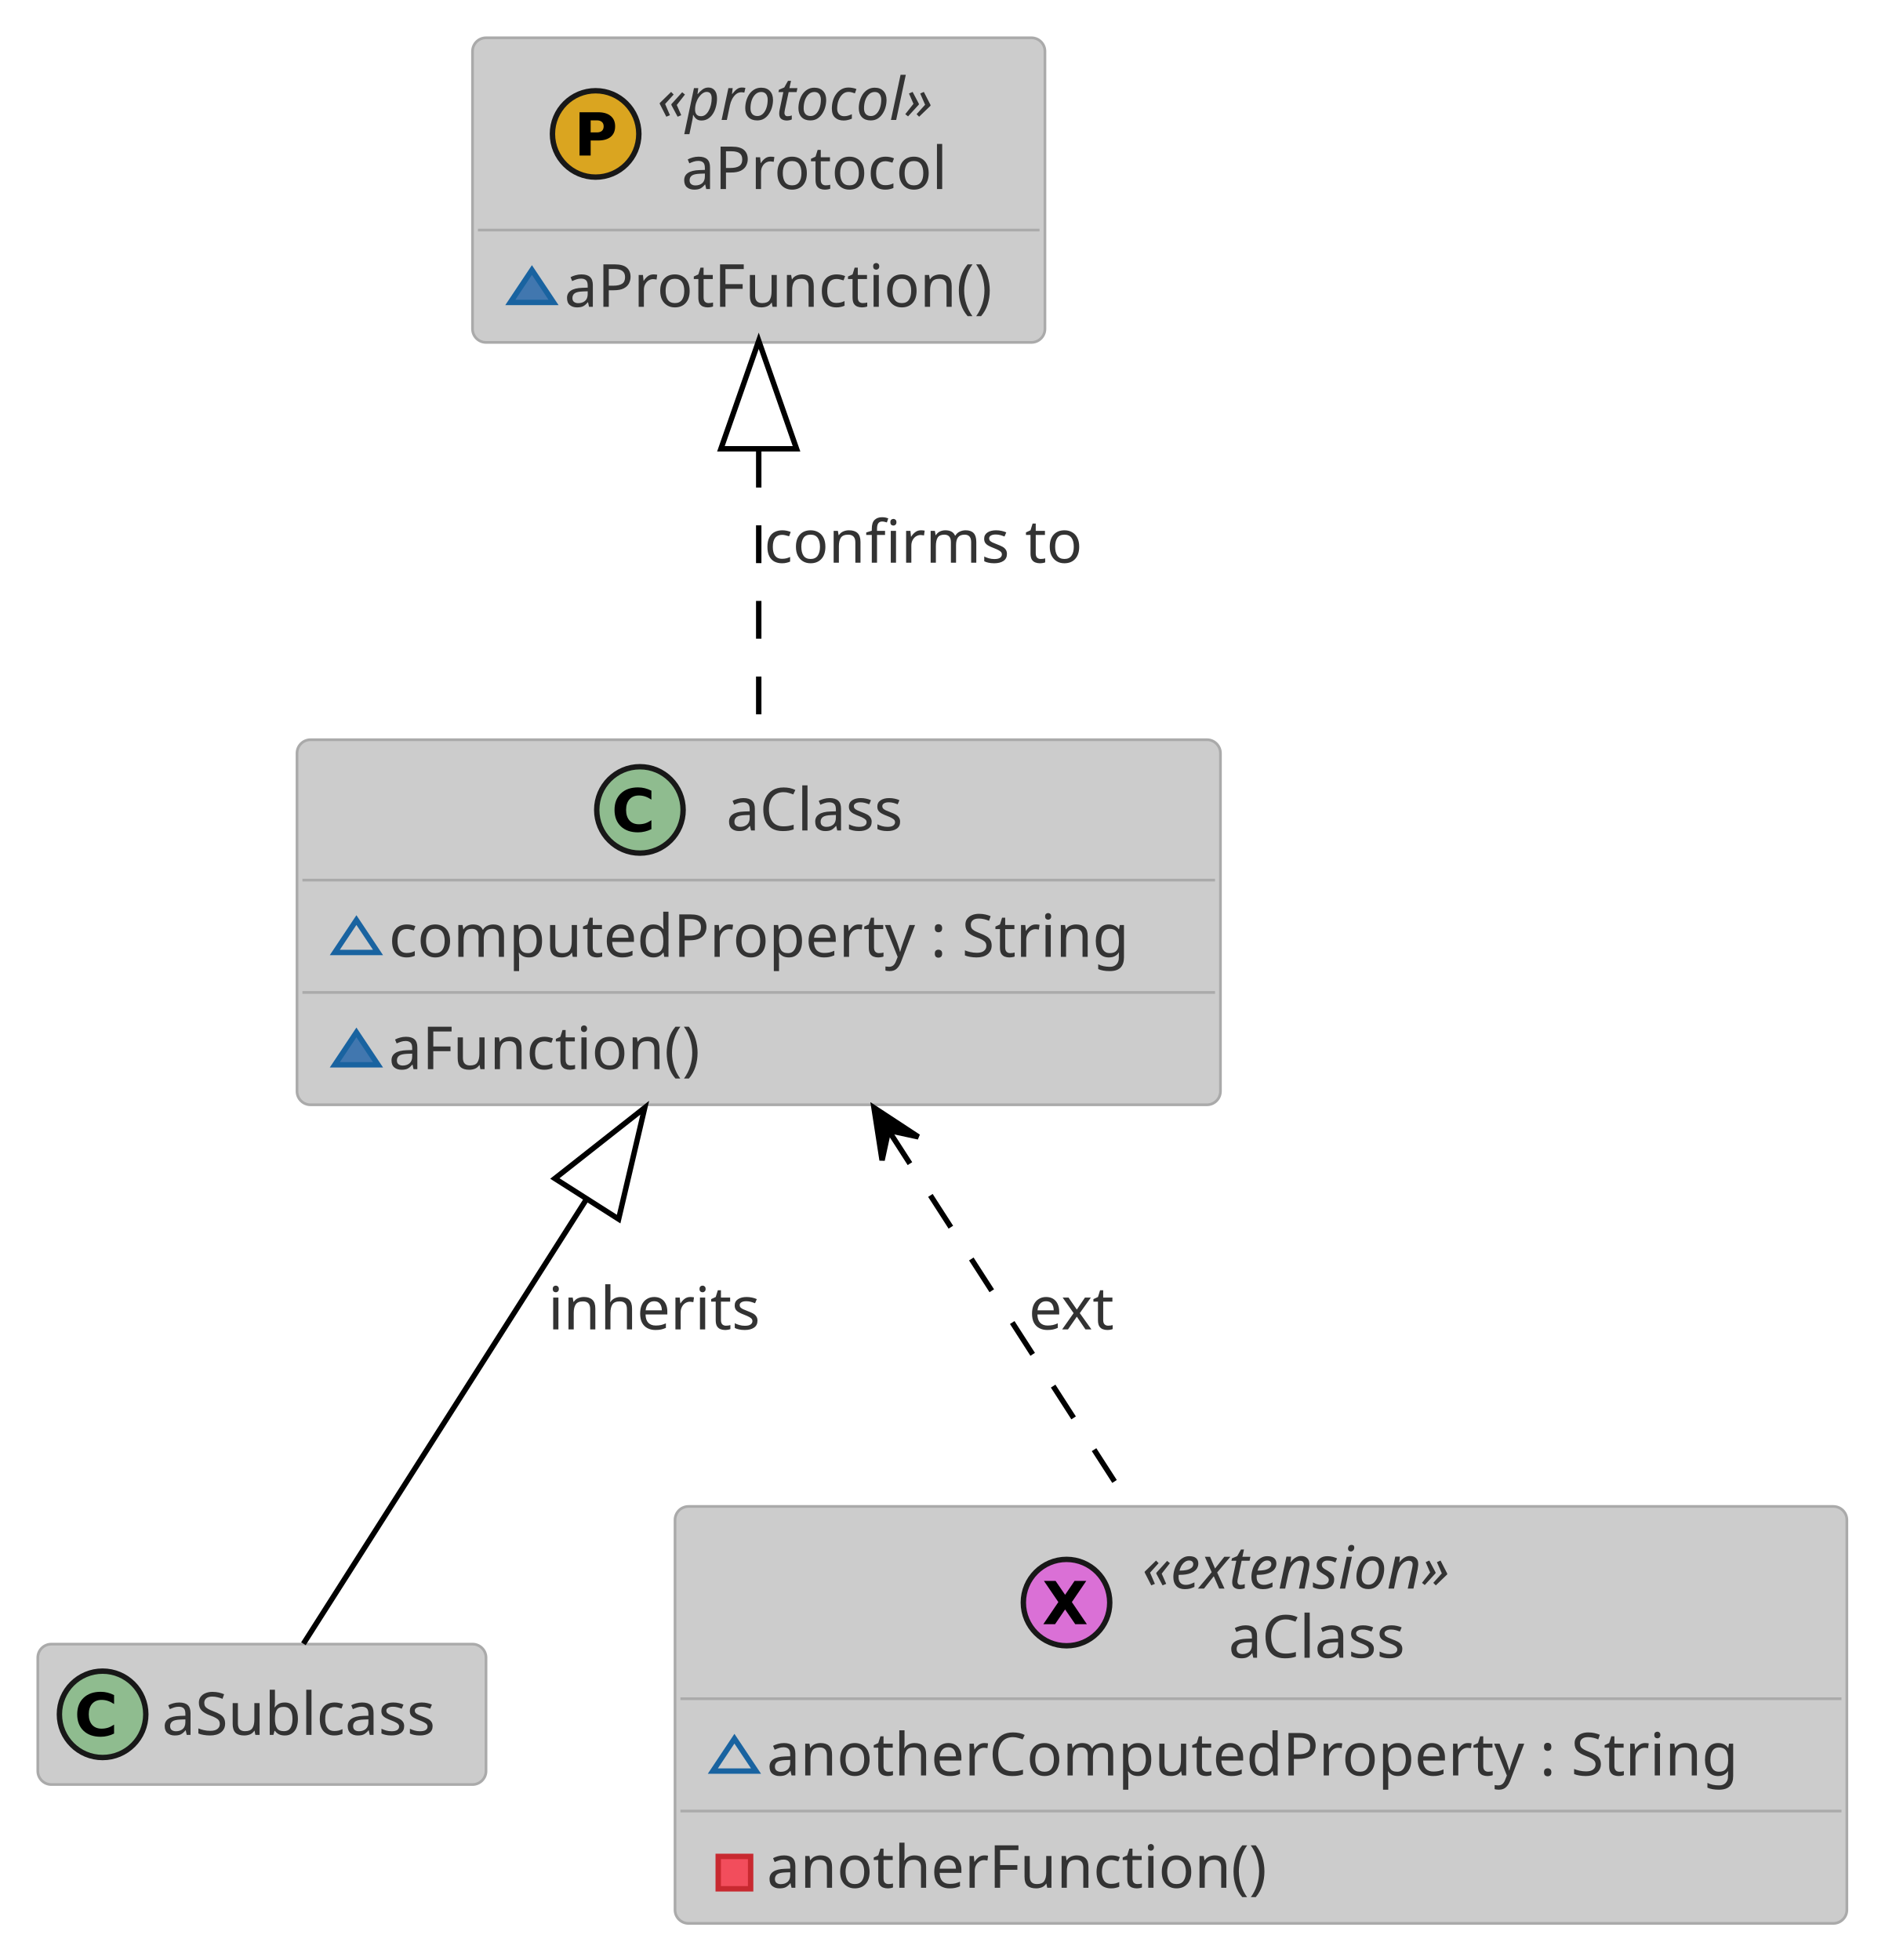
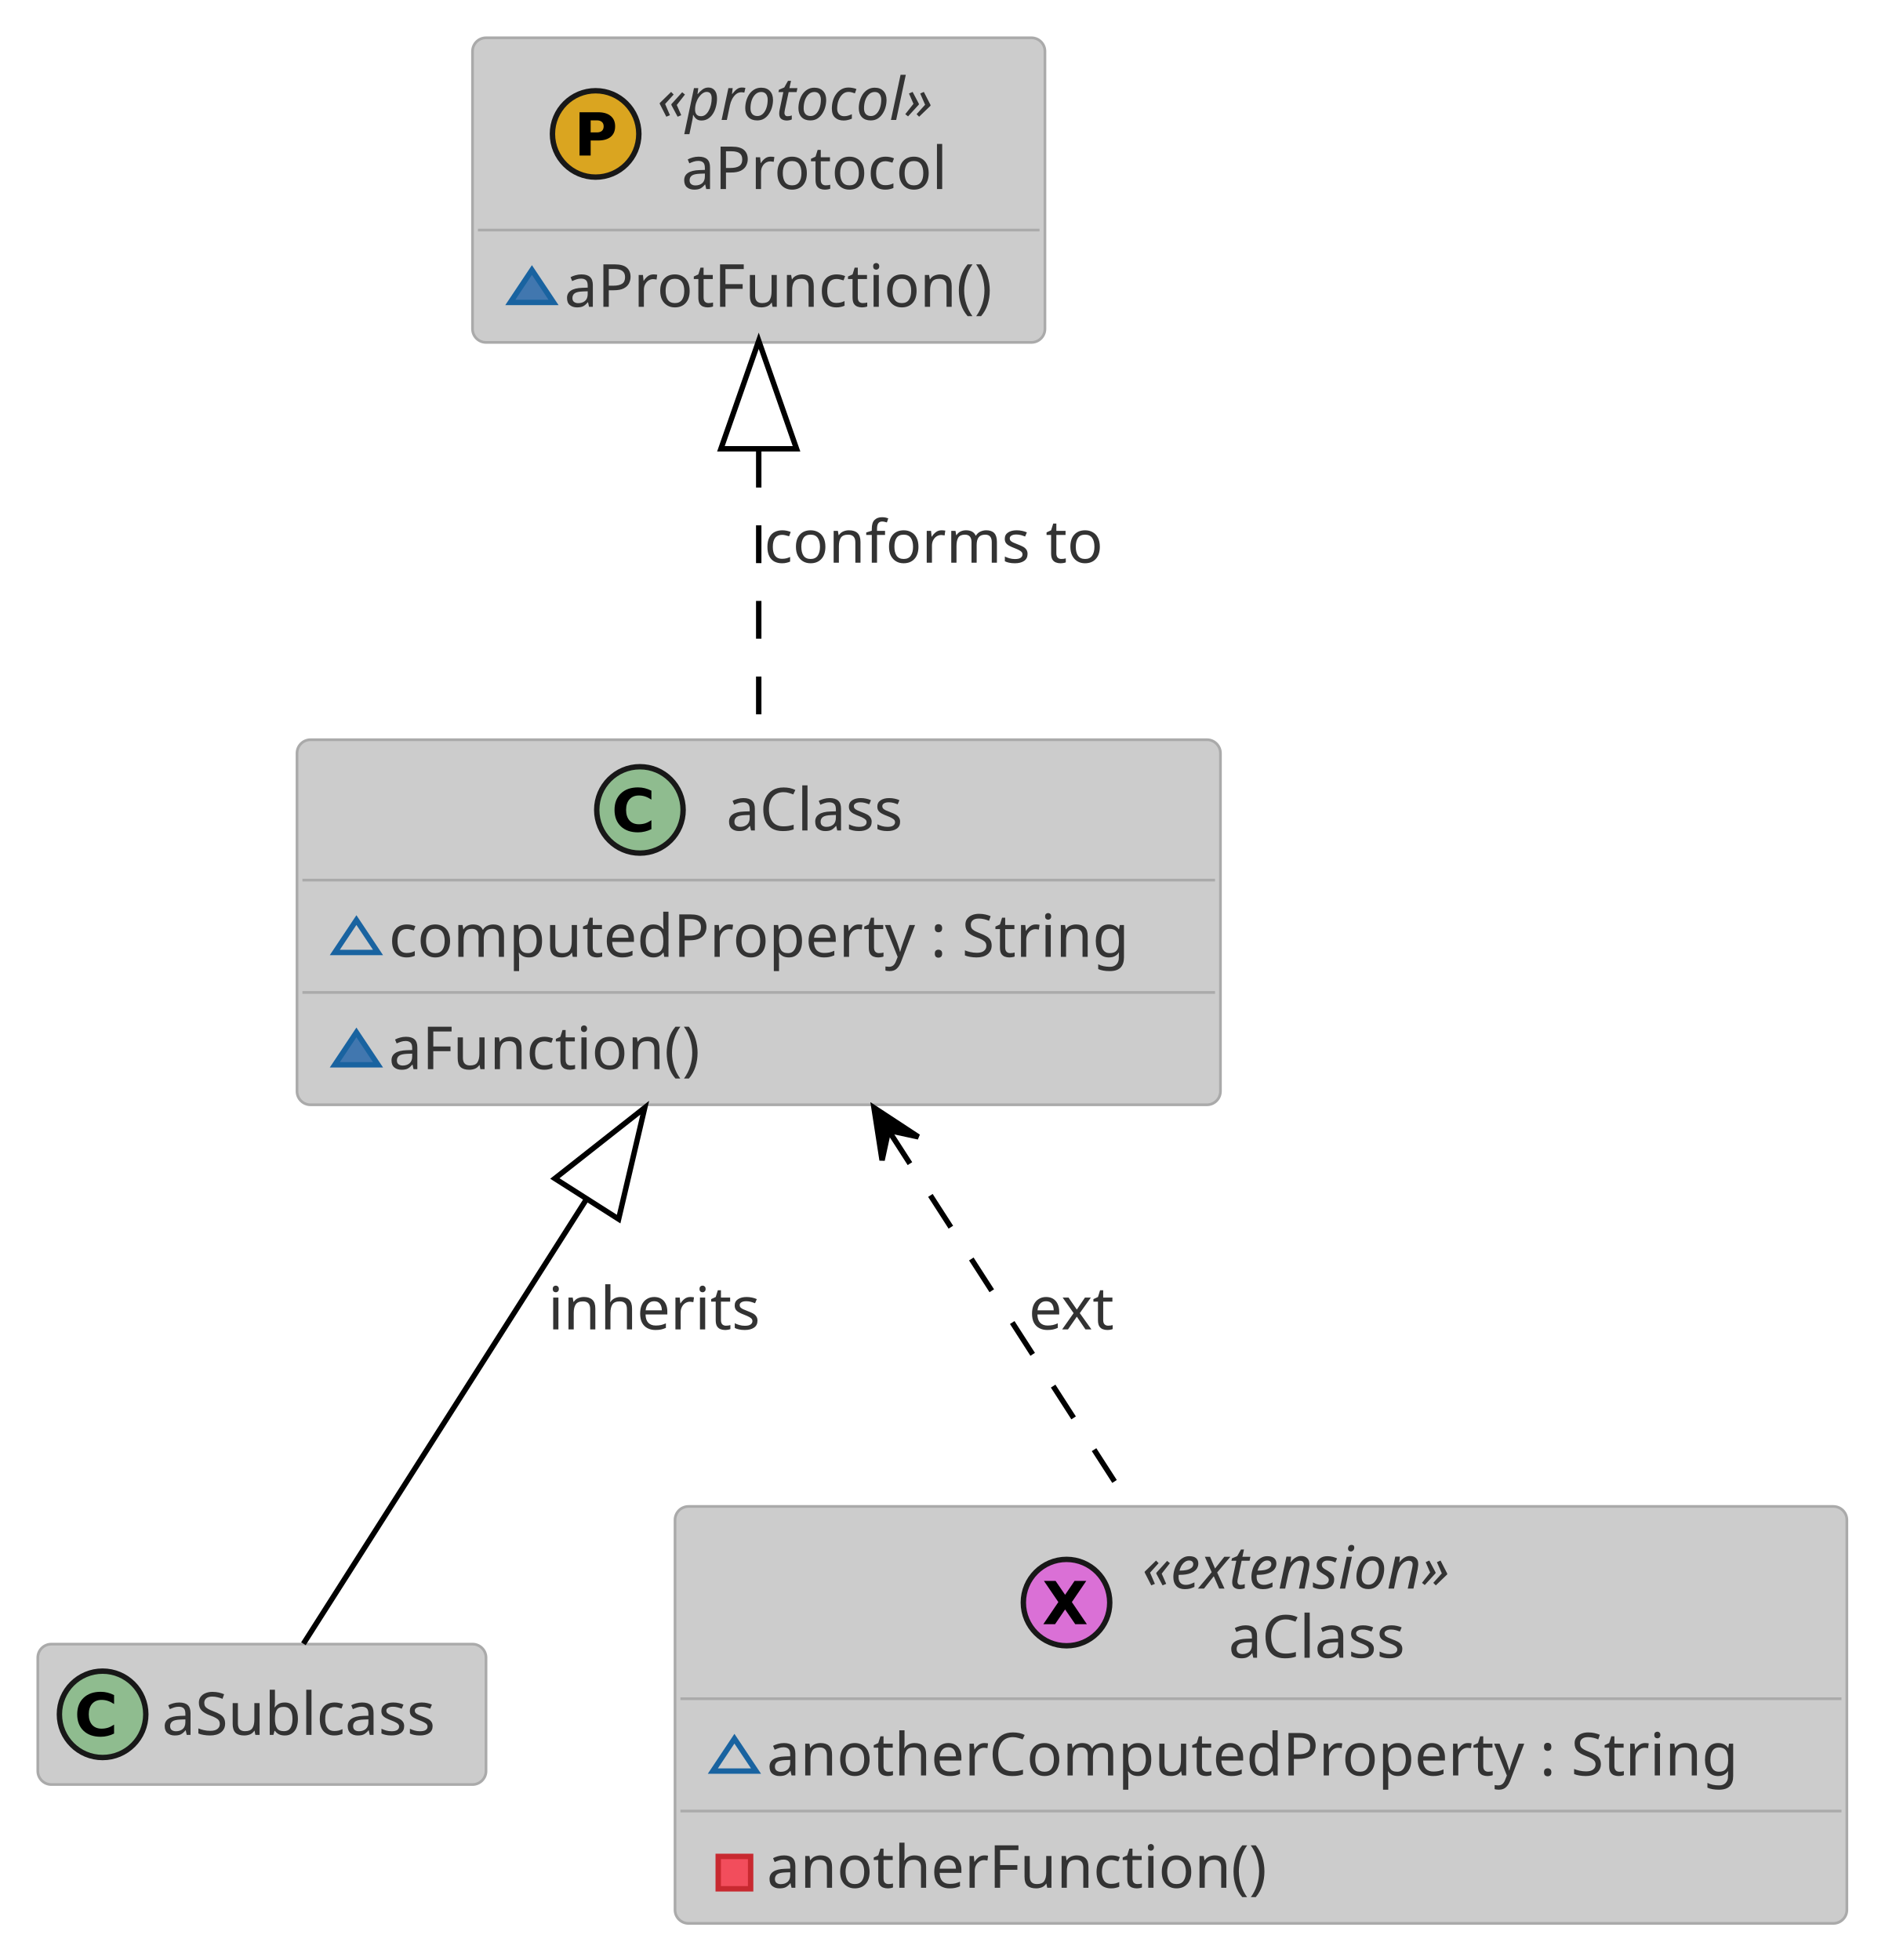
<svg xmlns="http://www.w3.org/2000/svg" contentStyleType="text/css" height="363px" preserveAspectRatio="none" style="width:349px;height:363px;background:#FFFFFF;" version="1.1" viewBox="0 0 349 363" width="349px" zoomAndPan="magnify">
  <defs />
  <g>
    <g id="elem_aProtocol">
      <rect codeLine="8" fill="#CCCCCC" height="56.414" id="aProtocol" rx="2.5" ry="2.5" style="stroke:#AAAAAA;stroke-width:0.5;" width="106" x="87.5" y="7" />
      <ellipse cx="110.3" cy="24.805" fill="#DAA520" rx="8" ry="8" style="stroke:#181818;stroke-width:1.0;" />
      <path d="M107.316,20.789 L110.737,20.789 Q112.269,20.789 113.081,21.477 Q113.909,22.148 113.909,23.398 Q113.909,24.664 113.081,25.352 Q112.269,26.023 110.737,26.023 L109.378,26.023 L109.378,28.805 L107.316,28.805 L107.316,20.789 Z M109.378,22.289 L109.378,24.523 L110.519,24.523 Q111.128,24.523 111.456,24.242 Q111.784,23.945 111.784,23.398 Q111.784,22.867 111.456,22.586 Q111.128,22.289 110.519,22.289 L109.378,22.289 Z " fill="#000000" />
      <text fill="#333333" font-family="sans-serif" font-size="11" font-style="italic" lengthAdjust="spacing" textLength="60" x="121.7" y="22.21">«protocol»</text>
      <text fill="#333333" font-family="Verdana" font-size="11" lengthAdjust="spacing" textLength="51" x="126.2" y="35.015">aProtocol</text>
      <line style="stroke:#AAAAAA;stroke-width:0.5;" x1="88.5" x2="192.5" y1="42.609" y2="42.609" />
      <polygon fill="#4177AF" points="98.5,50.012,94.5,56.012,102.5,56.012" style="stroke:#1963A0;stroke-width:1.0;" />
      <text fill="#333333" font-family="Verdana" font-size="11" lengthAdjust="spacing" textLength="83" x="104.5" y="56.82">aProtFunction()</text>
    </g>
    <g id="elem_aSublcass">
      <rect codeLine="11" fill="#CCCCCC" height="26" id="aSublcass" rx="2.5" ry="2.5" style="stroke:#AAAAAA;stroke-width:0.5;" width="83" x="7" y="304.5" />
      <ellipse cx="19" cy="317.5" fill="#8FBC8F" rx="8" ry="8" style="stroke:#181818;stroke-width:1.0;" />
      <path d="M21.125,321.062 Q20.547,321.359 19.922,321.5 Q19.312,321.656 18.641,321.656 Q16.641,321.656 15.469,320.547 Q14.297,319.422 14.297,317.5 Q14.297,315.578 15.469,314.453 Q16.641,313.328 18.641,313.328 Q19.312,313.328 19.922,313.484 Q20.547,313.641 21.125,313.938 L21.125,315.594 Q20.547,315.203 19.984,315.016 Q19.422,314.828 18.812,314.828 Q17.703,314.828 17.062,315.547 Q16.438,316.25 16.438,317.5 Q16.438,318.734 17.062,319.453 Q17.703,320.156 18.812,320.156 Q19.422,320.156 19.984,319.984 Q20.547,319.797 21.125,319.406 L21.125,321.062 Z " fill="#000000" />
      <text fill="#333333" font-family="Verdana" font-size="11" lengthAdjust="spacing" textLength="57" x="30" y="321.308">aSublcass</text>
    </g>
    <g id="elem_aClass">
      <rect codeLine="13" fill="#CCCCCC" height="67.609" id="aClass" rx="2.5" ry="2.5" style="stroke:#AAAAAA;stroke-width:0.5;" width="171" x="55" y="137" />
      <ellipse cx="118.5" cy="150" fill="#8FBC8F" rx="8" ry="8" style="stroke:#181818;stroke-width:1.0;" />
      <path d="M120.625,153.562 Q120.047,153.859 119.422,154 Q118.812,154.156 118.141,154.156 Q116.141,154.156 114.969,153.047 Q113.797,151.922 113.797,150 Q113.797,148.078 114.969,146.953 Q116.141,145.828 118.141,145.828 Q118.812,145.828 119.422,145.984 Q120.047,146.141 120.625,146.438 L120.625,148.094 Q120.047,147.703 119.484,147.516 Q118.922,147.328 118.312,147.328 Q117.203,147.328 116.562,148.047 Q115.938,148.75 115.938,150 Q115.938,151.234 116.562,151.953 Q117.203,152.656 118.312,152.656 Q118.922,152.656 119.484,152.484 Q120.047,152.297 120.625,151.906 L120.625,153.562 Z " fill="#000000" />
      <text fill="#333333" font-family="Verdana" font-size="11" lengthAdjust="spacing" textLength="37" x="134.5" y="153.808">aClass</text>
      <line style="stroke:#AAAAAA;stroke-width:0.5;" x1="56" x2="225" y1="163" y2="163" />
      <polygon fill="none" points="66,170.402,62,176.402,70,176.402" style="stroke:#1963A0;stroke-width:1.0;" />
      <text fill="#333333" font-family="Verdana" font-size="11" lengthAdjust="spacing" textLength="148" x="72" y="177.21">computedProperty : String</text>
      <line style="stroke:#AAAAAA;stroke-width:0.5;" x1="56" x2="225" y1="183.805" y2="183.805" />
      <polygon fill="#4177AF" points="66,191.207,62,197.207,70,197.207" style="stroke:#1963A0;stroke-width:1.0;" />
      <text fill="#333333" font-family="Verdana" font-size="11" lengthAdjust="spacing" textLength="62" x="72" y="198.015">aFunction()</text>
    </g>
    <g id="elem_aClass0">
      <rect codeLine="17" fill="#CCCCCC" height="77.219" id="aClass0" rx="2.5" ry="2.5" style="stroke:#AAAAAA;stroke-width:0.5;" width="217" x="125" y="279" />
      <ellipse cx="197.5" cy="296.805" fill="#DA70D6" rx="8" ry="8" style="stroke:#181818;stroke-width:1.0;" />
      <path d="M198.484,296.711 L201.266,300.805 L199.109,300.805 L197.234,298.07 L195.375,300.805 L193.203,300.805 L195.984,296.711 L193.312,292.789 L195.469,292.789 L197.234,295.367 L198.984,292.789 L201.156,292.789 L198.484,296.711 Z " fill="#000000" />
      <text fill="#333333" font-family="sans-serif" font-size="11" font-style="italic" lengthAdjust="spacing" textLength="69" x="211.5" y="294.21">«extension»</text>
      <text fill="#333333" font-family="Verdana" font-size="11" lengthAdjust="spacing" textLength="37" x="227.5" y="307.015">aClass</text>
      <line style="stroke:#AAAAAA;stroke-width:0.5;" x1="126" x2="341" y1="314.609" y2="314.609" />
      <polygon fill="none" points="136,322.012,132,328.012,140,328.012" style="stroke:#1963A0;stroke-width:1.0;" />
      <text fill="#333333" font-family="Verdana" font-size="11" lengthAdjust="spacing" textLength="194" x="142" y="328.82">anotherComputedProperty : String</text>
      <line style="stroke:#AAAAAA;stroke-width:0.5;" x1="126" x2="341" y1="335.414" y2="335.414" />
      <rect fill="#F24D5C" height="6" style="stroke:#C82930;stroke-width:1.0;" width="6" x="133" y="343.816" />
      <text fill="#333333" font-family="Verdana" font-size="11" lengthAdjust="spacing" textLength="99" x="142" y="349.625">anotherFunction()</text>
    </g>
    <g id="link_aClass_aSublcass">
      <path codeLine="21" d="M108.579,222.136 C89.834,251.579 67.636,286.443 56.187,304.427 " fill="none" id="aClass-backto-aSublcass" style="stroke:#000000;stroke-width:1.0;" />
      <polygon fill="none" points="102.747,218.263,119.393,205.151,114.557,225.782,102.747,218.263" style="stroke:#000000;stroke-width:1.0;" />
      <text fill="#333333" font-family="Verdana" font-size="11" lengthAdjust="spacing" textLength="42" x="101.5" y="246.21">inherits</text>
    </g>
    <g id="link_aProtocol_aClass">
      <path codeLine="22" d="M140.5,83.293 C140.5,100.954 140.5,120.62 140.5,136.753 " fill="none" id="aProtocol-backto-aClass" style="stroke:#000000;stroke-width:1.0;stroke-dasharray:7.0,7.0;" />
      <polygon fill="none" points="133.5,83.117,140.5,63.117,147.5,83.117,133.5,83.117" style="stroke:#000000;stroke-width:1.0;" />
-       <text fill="#333333" font-family="Verdana" font-size="11" lengthAdjust="spacing" textLength="63" x="141.5" y="104.21">confirms to</text>
+       <text fill="#333333" font-family="Verdana" font-size="11" lengthAdjust="spacing" textLength="63" x="141.5" y="104.21">conforms to</text>
    </g>
    <g id="link_aClass_aClass0">
      <path codeLine="23" d="M164.713,209.621 C178.448,230.962 195.581,257.583 209.312,278.917 " fill="none" id="aClass-backto-aClass0" style="stroke:#000000;stroke-width:1.0;stroke-dasharray:7.0,7.0;" />
      <polygon fill="#000000" points="161.836,205.151,163.343,214.884,164.542,209.356,170.07,210.554,161.836,205.151" style="stroke:#000000;stroke-width:1.0;" />
      <text fill="#333333" font-family="Verdana" font-size="11" lengthAdjust="spacing" textLength="19" x="190.5" y="246.21">ext</text>
    </g>
  </g>
</svg>
